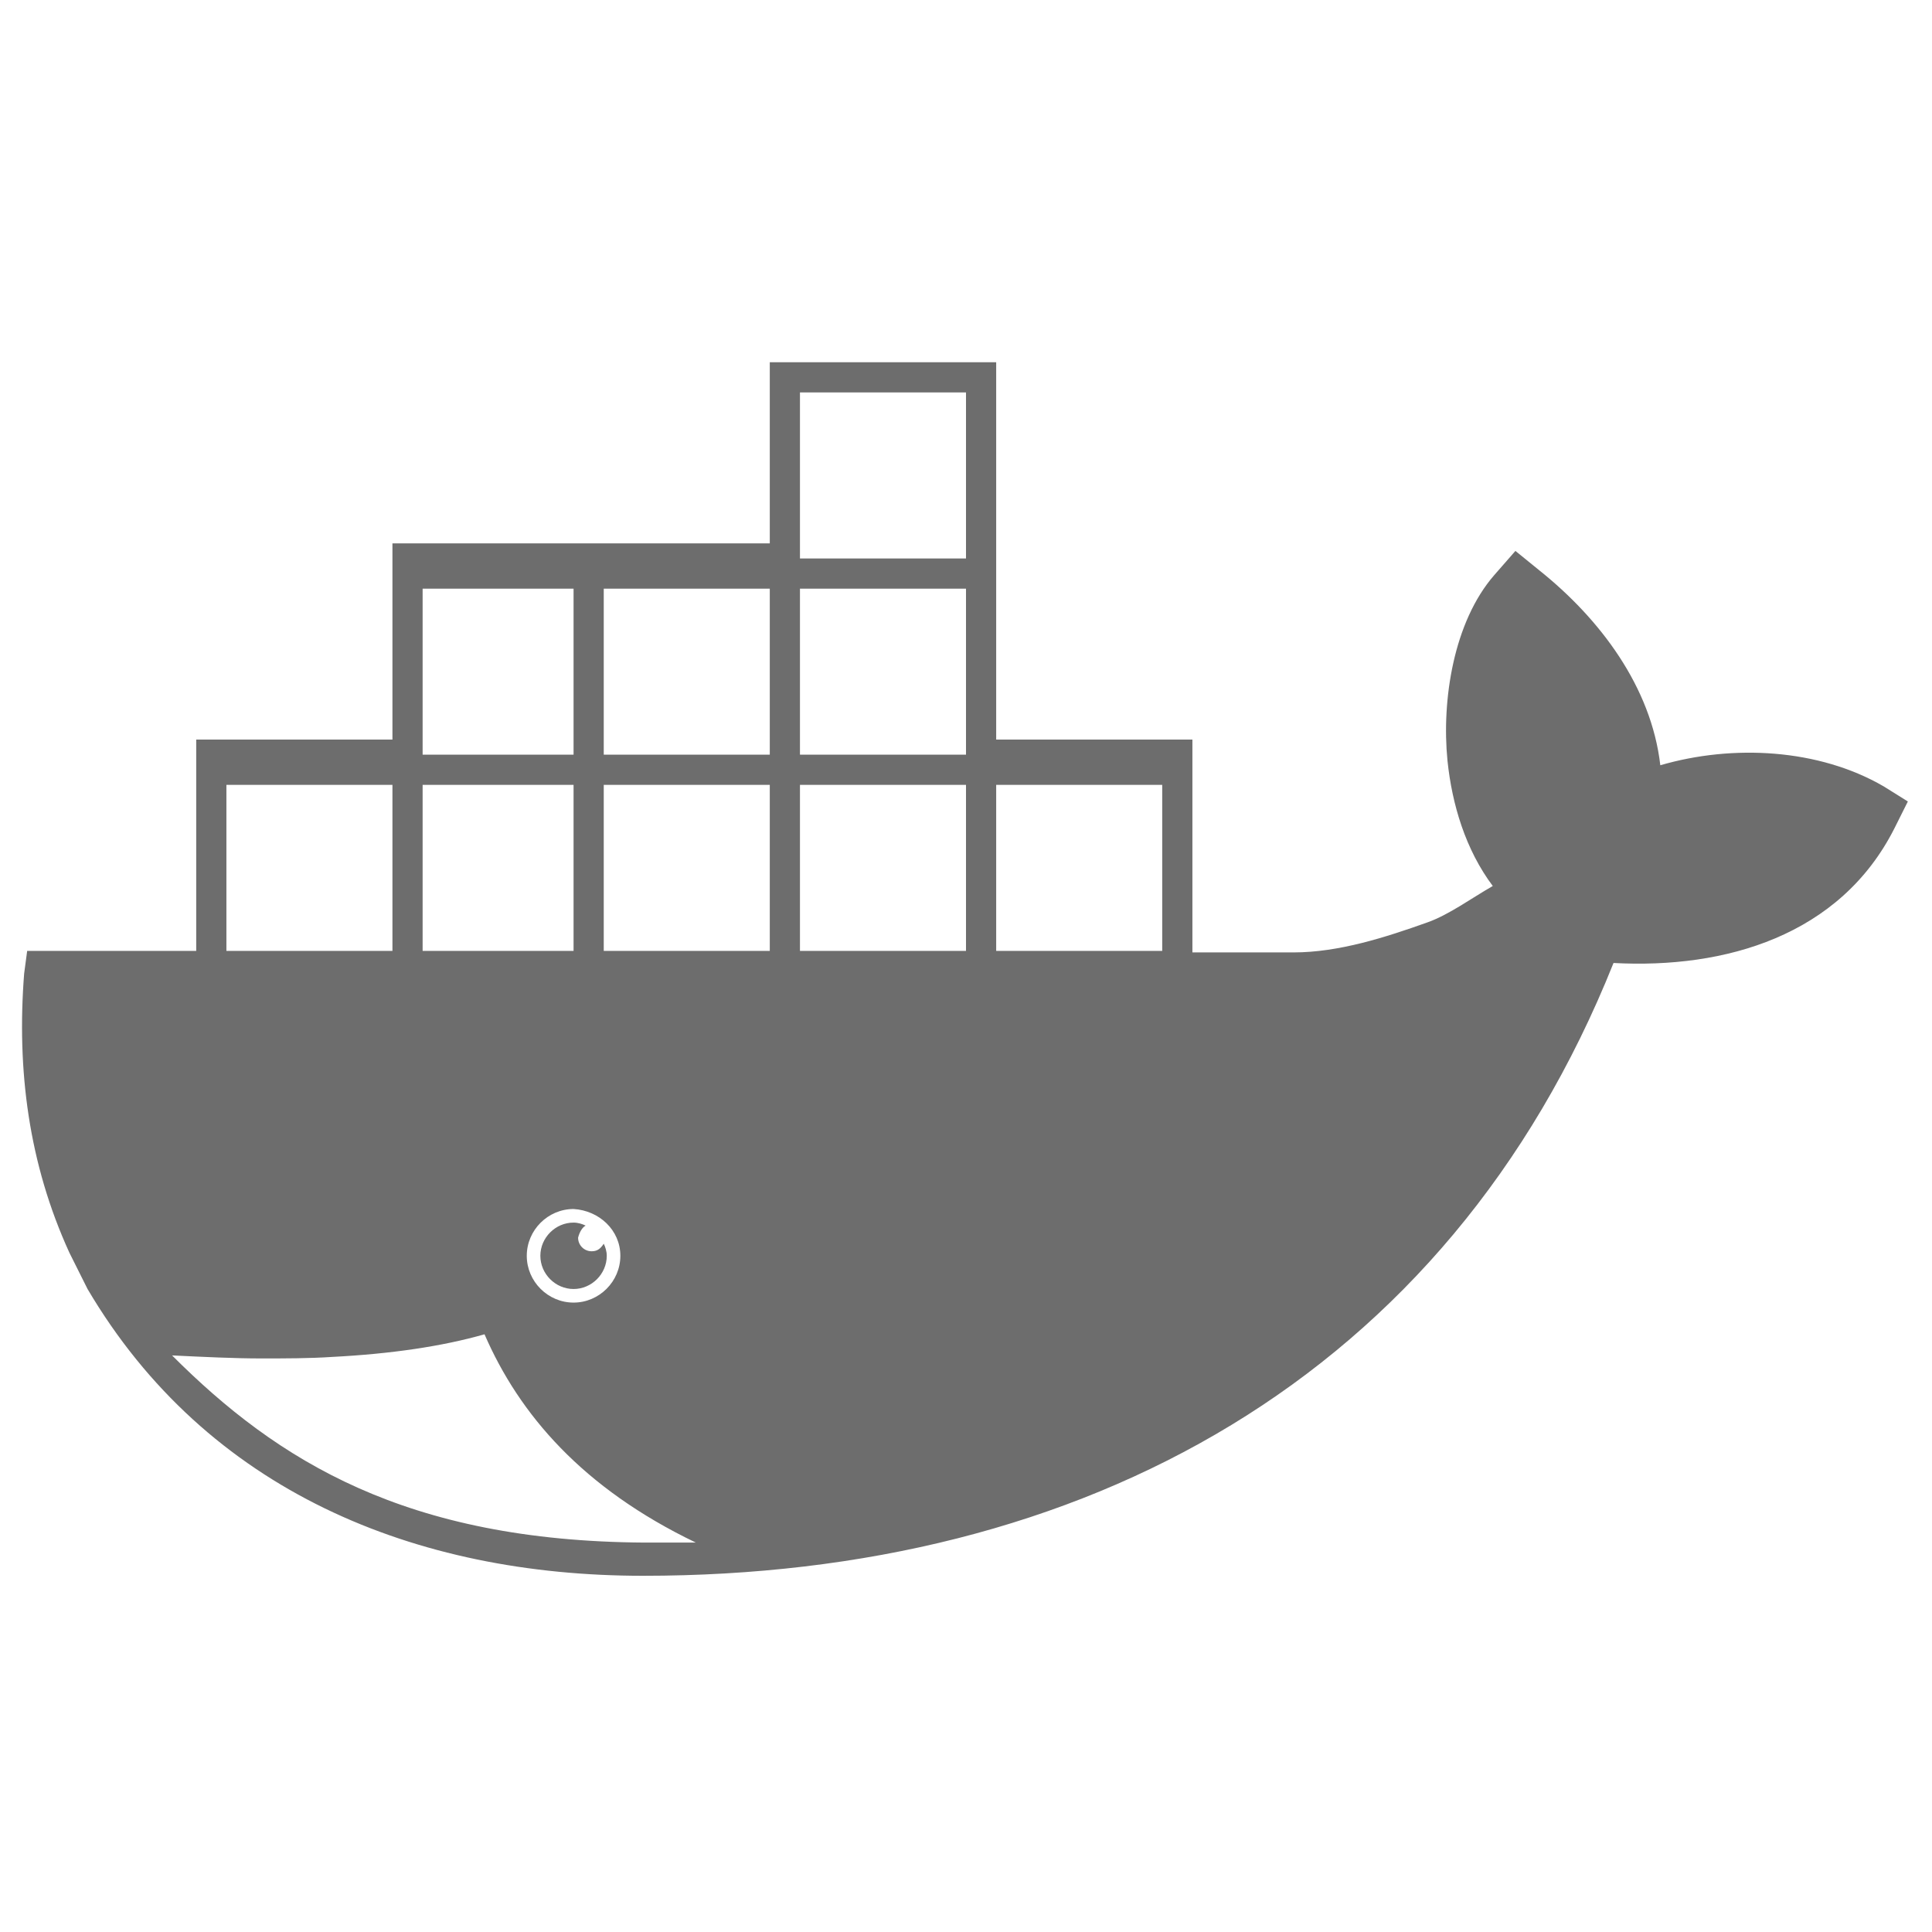
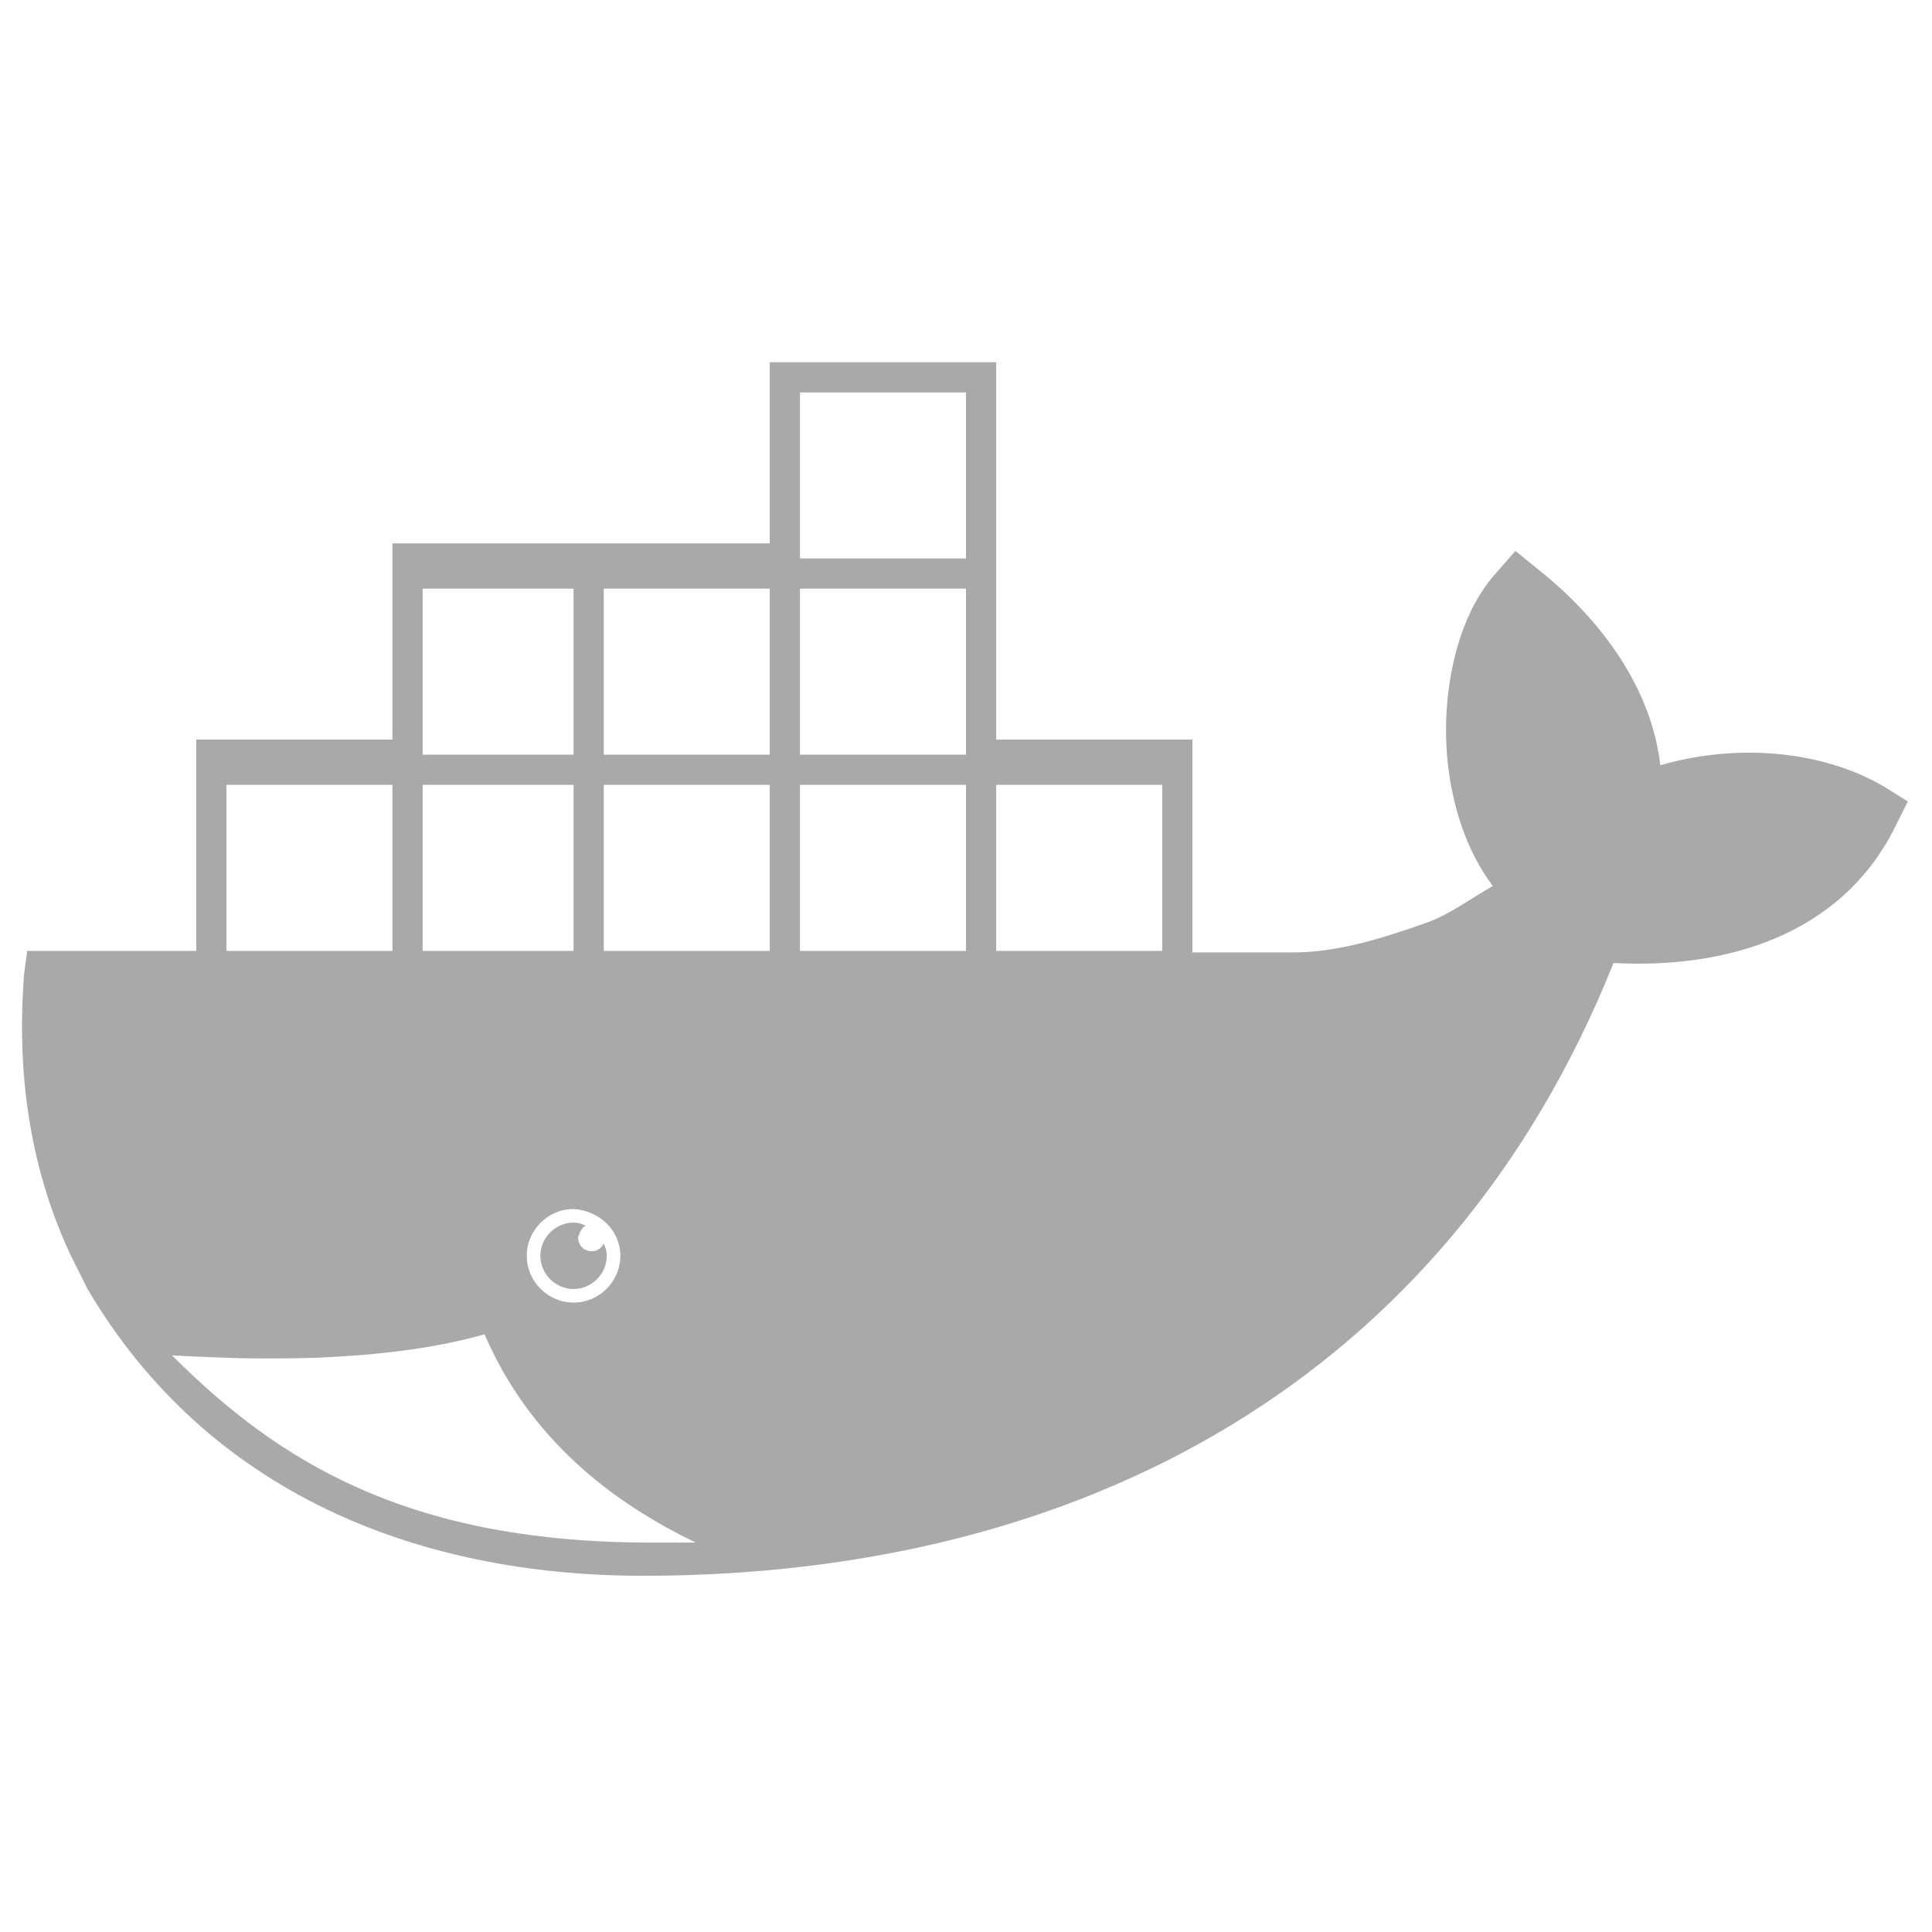
<svg xmlns="http://www.w3.org/2000/svg" viewBox="0 0 128 128">
-   <path fill="#6d6d6d" d="M124.8 52.1c-4.3-2.5-10-2.8-14.8-1.4-.6-5.2-4-9.7-8-12.9l-1.6-1.3-1.4 1.6c-2.7 3.1-3.5 8.3-3.1 12.3.3 2.9 1.2 5.9 3 8.3-1.4.8-2.9 1.9-4.3 2.4-2.8 1-5.9 2-8.9 2H79V49H66V24H51v12H26v13H13v14H1.8l-.2 1.5c-.5 6.4.3 12.6 3 18.5l1.1 2.2.1.2c7.9 13.4 21.7 19 36.8 19 29.2 0 53.3-13.1 64.3-40.6 7.4.4 15-1.8 18.6-8.9l.9-1.8-1.6-1zM28 39h10v11H28V39zm13.1 44.2c0 1.7-1.4 3.1-3.1 3.1-1.7 0-3.1-1.4-3.1-3.1 0-1.7 1.4-3.1 3.1-3.1 1.7.1 3.1 1.4 3.1 3.1zM28 52h10v11H28V52zm-13 0h11v11H15V52zm27.7 50.2c-15.8-.1-24.3-5.4-31.3-12.4 2.1.1 4.1.2 5.9.2 1.6 0 3.2 0 4.7-.1 3.9-.2 7.3-.7 10.1-1.5 2.3 5.3 6.5 10.2 14 13.8h-3.4zM51 63H40V52h11v11zm0-13H40V39h11v11zm13 13H53V52h11v11zm0-13H53V39h11v11zm0-13H53V26h11v11zm13 26H66V52h11v11zM38.8 81.2c-.2-.1-.5-.2-.8-.2-1.2 0-2.2 1-2.2 2.2 0 1.2 1 2.2 2.2 2.2s2.2-1 2.2-2.2c0-.3-.1-.6-.2-.8-.2.3-.4.5-.8.5-.5 0-.9-.4-.9-.9.1-.4.3-.7.5-.8z" />
+   <path fill="#a9a9a9" d="M124.8 52.1c-4.3-2.5-10-2.8-14.8-1.4-.6-5.2-4-9.7-8-12.9l-1.6-1.3-1.4 1.6c-2.7 3.1-3.5 8.3-3.1 12.3.3 2.9 1.2 5.9 3 8.3-1.4.8-2.9 1.9-4.3 2.4-2.8 1-5.9 2-8.9 2H79V49H66V24H51v12H26v13H13v14H1.8l-.2 1.5c-.5 6.4.3 12.6 3 18.5l1.1 2.2.1.2c7.9 13.4 21.7 19 36.8 19 29.2 0 53.3-13.1 64.3-40.6 7.4.4 15-1.8 18.6-8.9l.9-1.8-1.6-1zM28 39h10v11H28V39zm13.1 44.2c0 1.7-1.4 3.1-3.1 3.1-1.7 0-3.1-1.4-3.1-3.1 0-1.7 1.4-3.1 3.1-3.1 1.7.1 3.1 1.4 3.1 3.1zM28 52h10v11H28V52zm-13 0h11v11H15V52zm27.7 50.2c-15.8-.1-24.3-5.4-31.3-12.4 2.1.1 4.1.2 5.9.2 1.6 0 3.2 0 4.7-.1 3.9-.2 7.3-.7 10.1-1.5 2.3 5.3 6.5 10.2 14 13.8h-3.4zM51 63H40V52h11v11zm0-13H40V39h11v11zm13 13H53V52h11v11zm0-13H53V39h11v11zm0-13H53V26h11v11zm13 26H66V52h11v11zM38.8 81.2c-.2-.1-.5-.2-.8-.2-1.2 0-2.2 1-2.2 2.2 0 1.2 1 2.2 2.2 2.2s2.2-1 2.2-2.2c0-.3-.1-.6-.2-.8-.2.3-.4.5-.8.5-.5 0-.9-.4-.9-.9.1-.4.3-.7.5-.8z" />
</svg>
